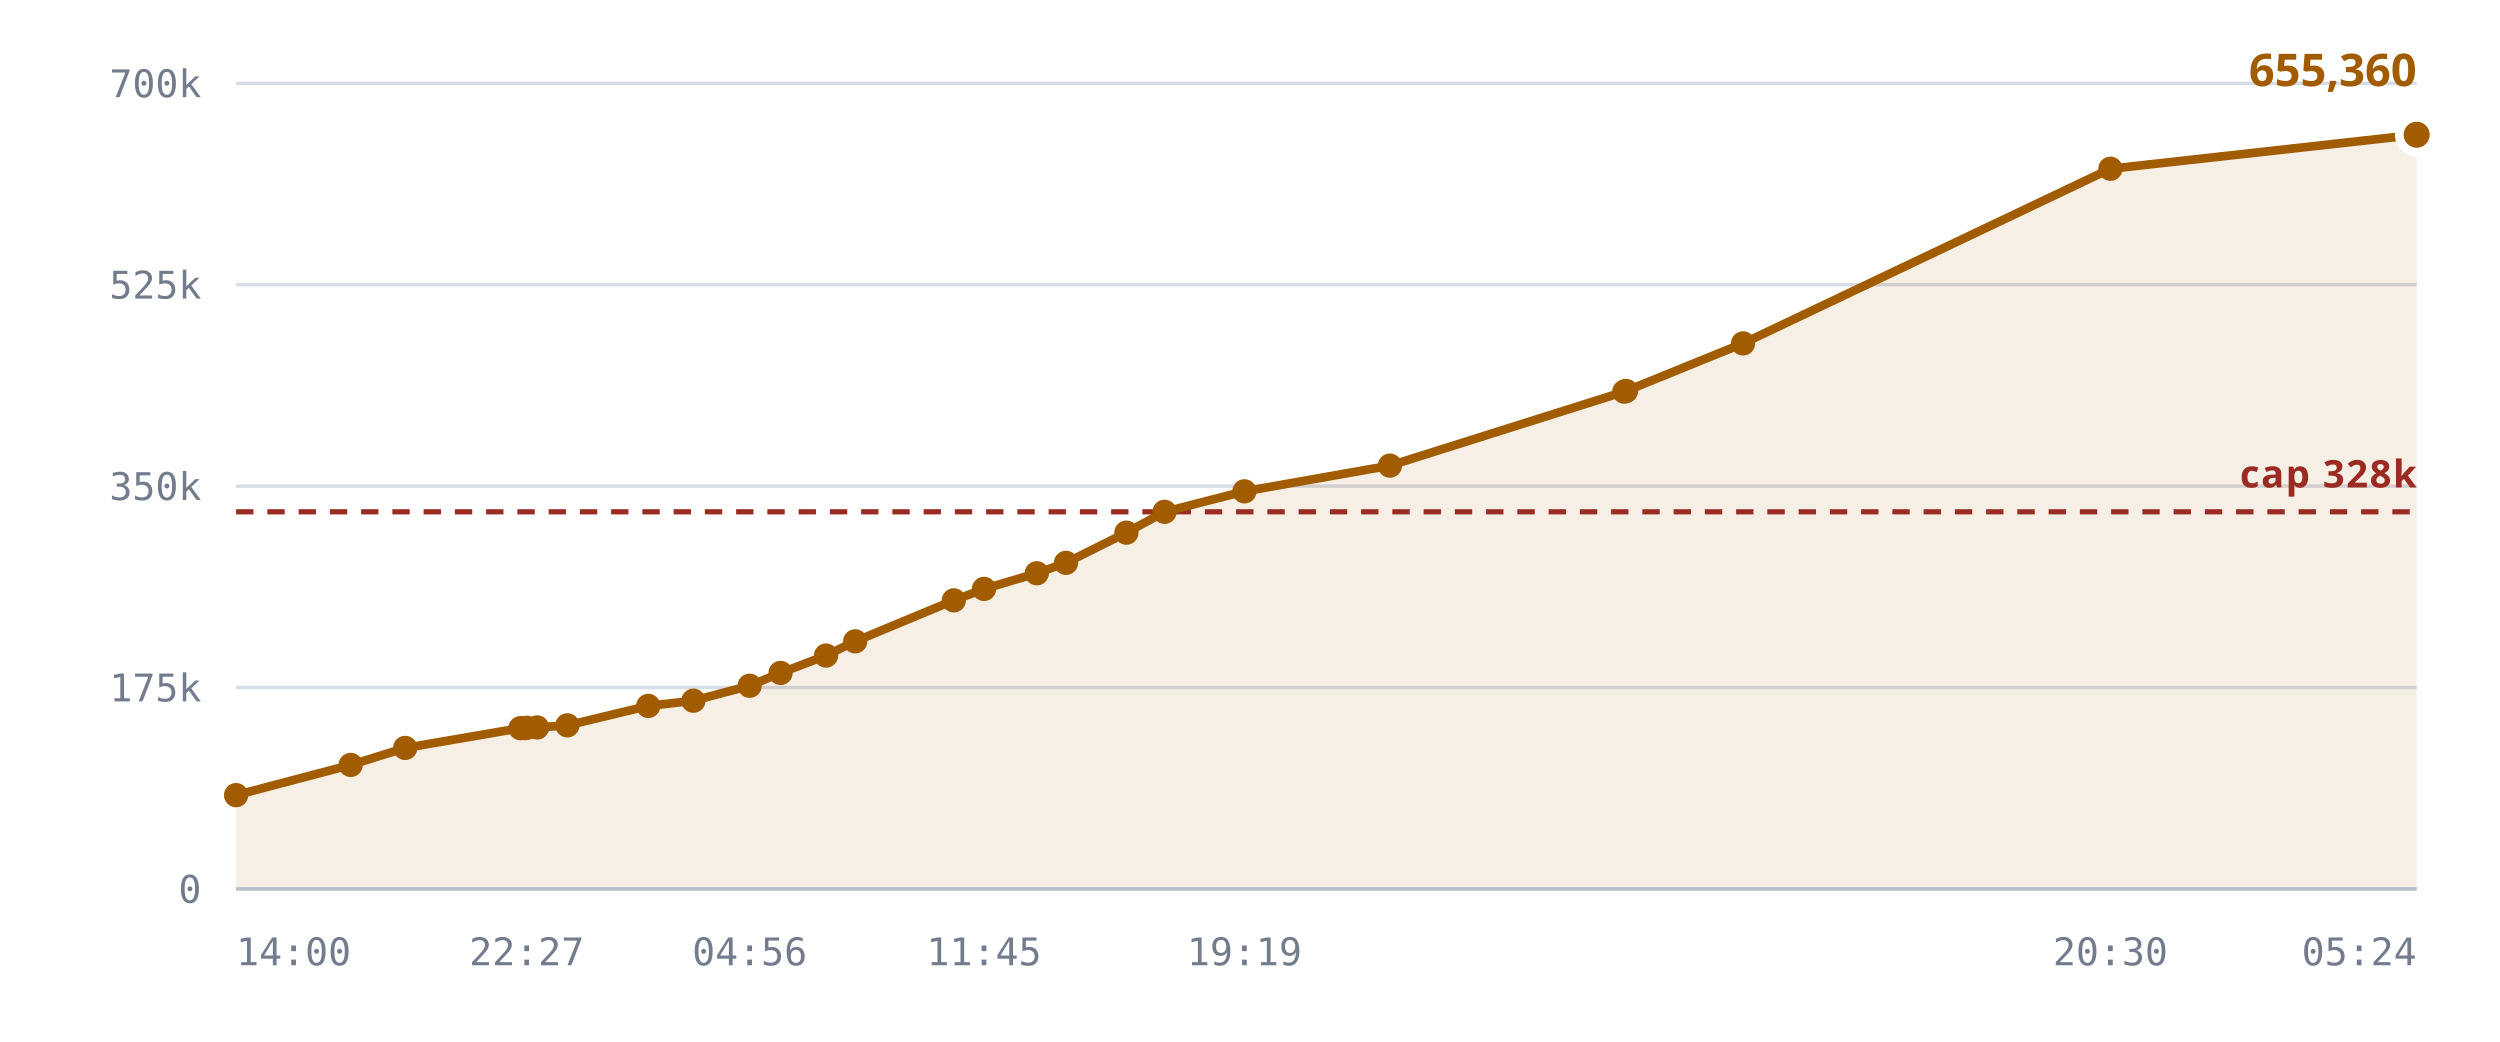
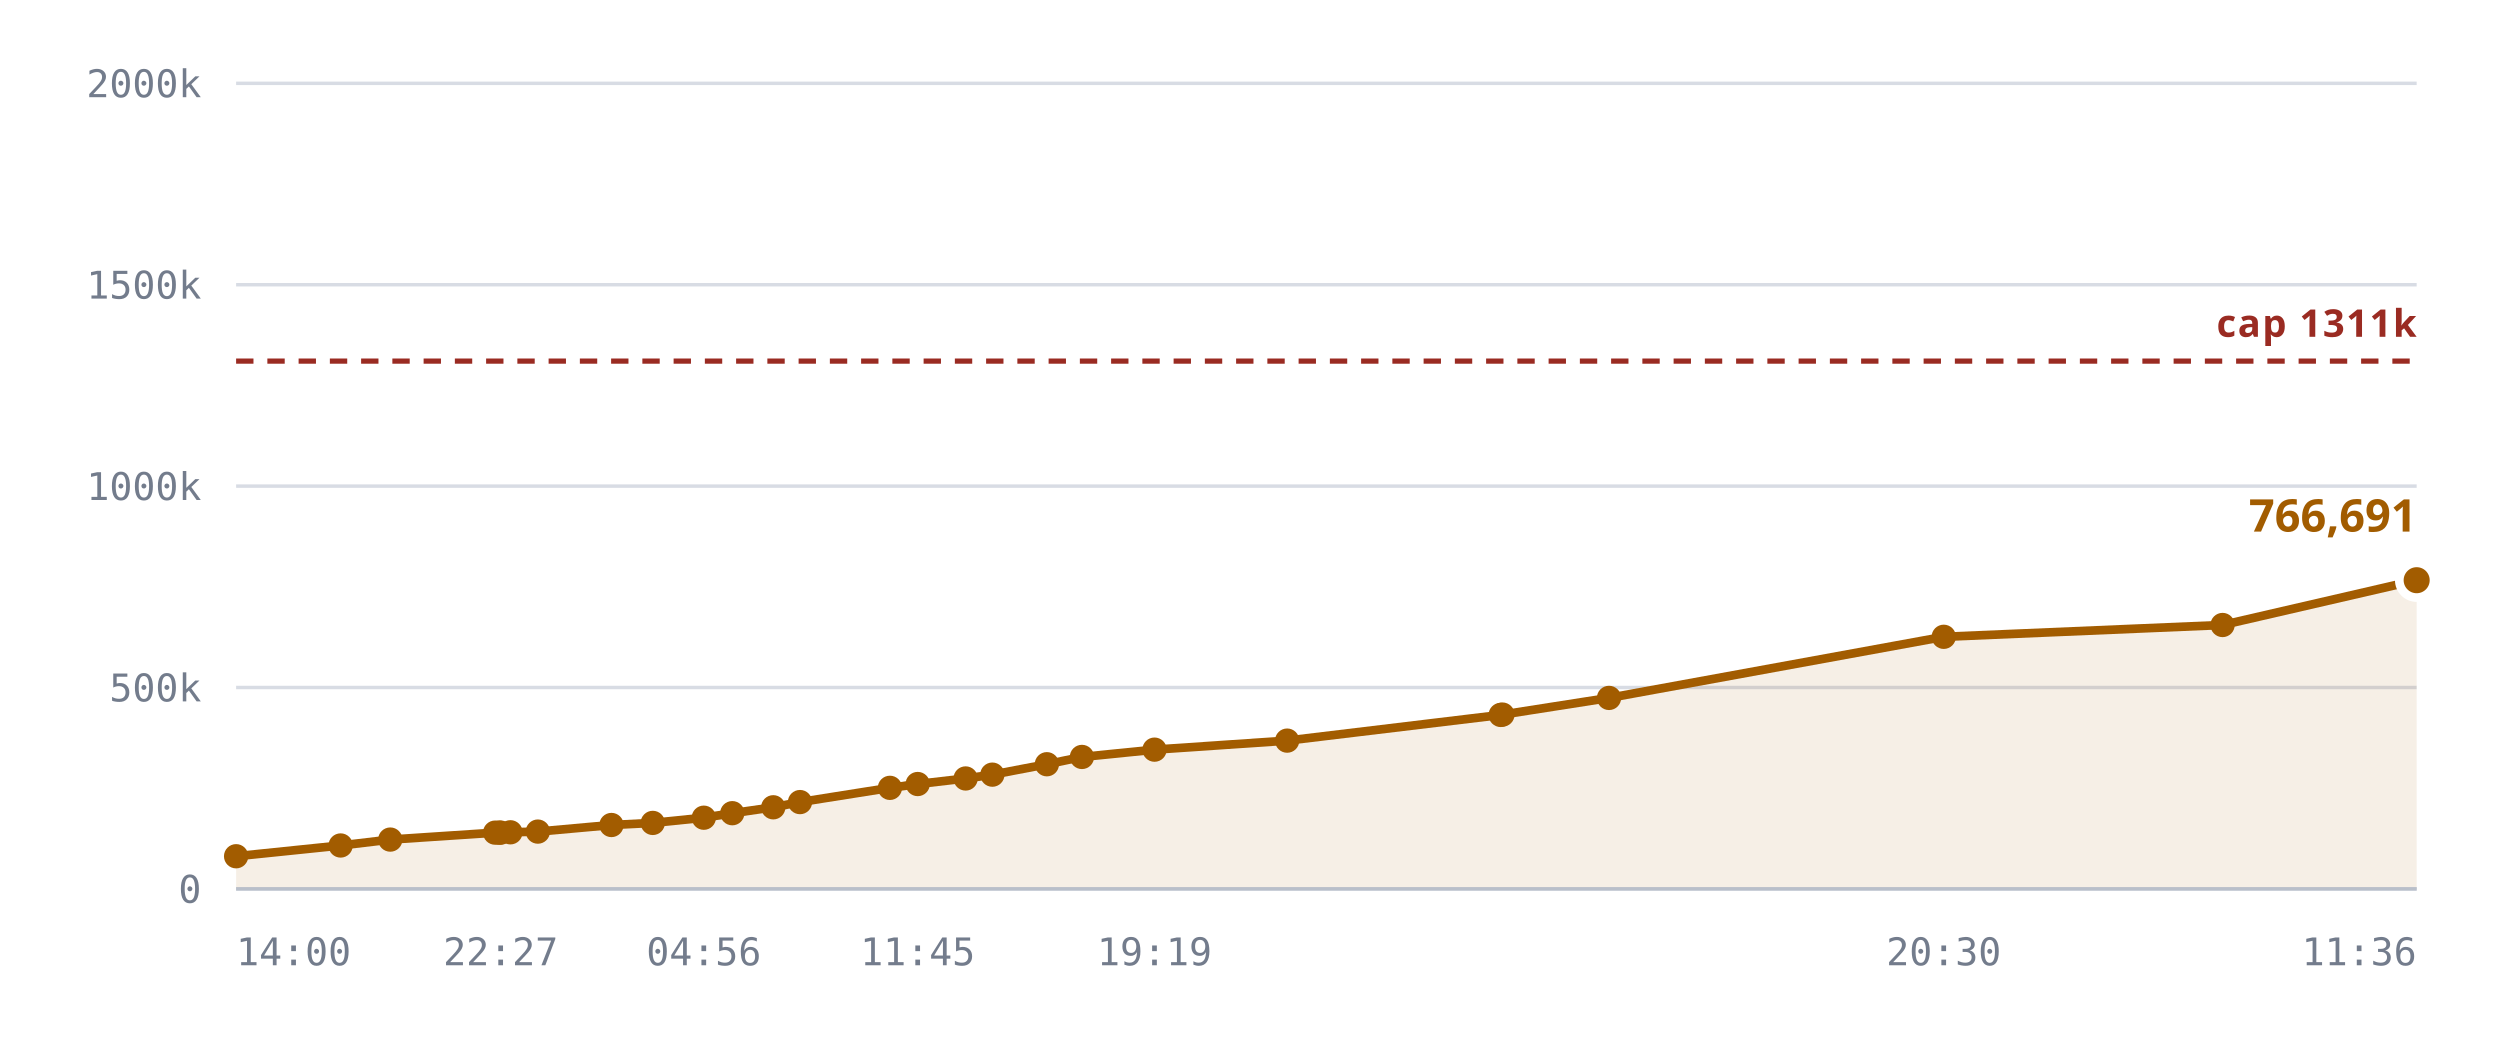
<svg xmlns="http://www.w3.org/2000/svg" viewBox="0 0 720 300" role="img" aria-label="Notes stored against the 327,680 cap">
  <style>
    .grid      { stroke: var(--chart-grid, #d8dce4); stroke-width: 1; }
    .cap       { stroke: var(--chart-cap, #9a2b22); stroke-width: 1.5; stroke-dasharray: 5 4; }
    .cap-label { fill: var(--chart-cap, #9a2b22); font: 600 11px Archivo, system-ui, sans-serif; letter-spacing: .04em; }
    .tick      { fill: var(--chart-muted, #737c8c); font: 500 11px "IBM Plex Mono", ui-monospace, monospace; }
    .tick-y    { text-anchor: end; }
    .tick-x    { text-anchor: middle; }
    .series    { fill: none; stroke: var(--chart-line, #a25c00); stroke-width: 2.5; stroke-linejoin: round; stroke-linecap: round; }
    .fill      { fill: var(--chart-fill, rgba(162,92,0,.10)); stroke: none; }
    .dot       { fill: var(--chart-line, #a25c00); }
    .dot-last  { stroke: var(--chart-bg, #fff); stroke-width: 2.5; }
    .end-label { fill: var(--chart-line, #a25c00); font: 700 13px Archivo, system-ui, sans-serif; }
    .axis      { stroke: var(--chart-axis, #b9bfca); stroke-width: 1; }
  </style>
  <line x1="68" y1="256.0" x2="696" y2="256.0" class="grid" />
  <text x="58" y="260.0" class="tick tick-y">0</text>
  <line x1="68" y1="198.0" x2="696" y2="198.0" class="grid" />
-   <text x="58" y="202.0" class="tick tick-y">175k</text>
+   <text x="58" y="202.0" class="tick tick-y">500k</text>
  <line x1="68" y1="140.0" x2="696" y2="140.0" class="grid" />
-   <text x="58" y="144.0" class="tick tick-y">350k</text>
+   <text x="58" y="144.0" class="tick tick-y">1000k</text>
  <line x1="68" y1="82.0" x2="696" y2="82.0" class="grid" />
-   <text x="58" y="86.0" class="tick tick-y">525k</text>
+   <text x="58" y="86.0" class="tick tick-y">1500k</text>
  <line x1="68" y1="24.0" x2="696" y2="24.0" class="grid" />
-   <text x="58" y="28.0" class="tick tick-y">700k</text>
-   <path d="M68.0,229.0 L101.0,220.3 L116.7,215.4 L149.9,209.7 L151.2,209.7 L151.7,209.6 L154.7,209.5 L163.4,208.9 L186.7,203.3 L199.7,201.8 L215.9,197.5 L224.8,193.8 L237.9,188.8 L246.3,184.7 L274.7,172.9 L283.4,169.6 L298.6,165.1 L307.0,162.1 L324.4,153.4 L335.4,147.4 L358.4,141.5 L400.3,134.1 L467.8,112.8 L468.3,112.6 L502.0,98.9 L607.8,48.6 L696.0,38.8 L696.0,256.0 L68.0,256.0 Z" class="fill" />
-   <line x1="68" y1="147.4" x2="696" y2="147.4" class="cap" />
-   <text x="696" y="140.4" class="cap-label" text-anchor="end">cap 328k</text>
-   <path d="M68.0,229.0 L101.0,220.3 L116.7,215.4 L149.9,209.7 L151.2,209.7 L151.7,209.6 L154.7,209.5 L163.4,208.9 L186.7,203.3 L199.7,201.8 L215.9,197.5 L224.8,193.8 L237.9,188.8 L246.3,184.7 L274.7,172.9 L283.4,169.6 L298.6,165.1 L307.0,162.1 L324.4,153.4 L335.4,147.4 L358.4,141.5 L400.3,134.1 L467.8,112.8 L468.3,112.6 L502.0,98.9 L607.8,48.6 L696.0,38.8" class="series" />
-   <circle cx="68.0" cy="229.0" r="3.5" class="dot" />
-   <circle cx="101.0" cy="220.3" r="3.5" class="dot" />
-   <circle cx="116.7" cy="215.4" r="3.5" class="dot" />
-   <circle cx="149.9" cy="209.7" r="3.5" class="dot" />
-   <circle cx="151.2" cy="209.7" r="3.5" class="dot" />
-   <circle cx="151.7" cy="209.6" r="3.5" class="dot" />
-   <circle cx="154.7" cy="209.5" r="3.5" class="dot" />
-   <circle cx="163.4" cy="208.9" r="3.5" class="dot" />
-   <circle cx="186.7" cy="203.3" r="3.5" class="dot" />
-   <circle cx="199.7" cy="201.8" r="3.5" class="dot" />
-   <circle cx="215.9" cy="197.5" r="3.5" class="dot" />
-   <circle cx="224.8" cy="193.8" r="3.5" class="dot" />
-   <circle cx="237.9" cy="188.8" r="3.5" class="dot" />
-   <circle cx="246.3" cy="184.7" r="3.5" class="dot" />
-   <circle cx="274.7" cy="172.9" r="3.5" class="dot" />
-   <circle cx="283.4" cy="169.6" r="3.5" class="dot" />
-   <circle cx="298.6" cy="165.1" r="3.5" class="dot" />
-   <circle cx="307.0" cy="162.1" r="3.5" class="dot" />
-   <circle cx="324.4" cy="153.4" r="3.5" class="dot" />
-   <circle cx="335.4" cy="147.4" r="3.5" class="dot" />
-   <circle cx="358.4" cy="141.5" r="3.5" class="dot" />
-   <circle cx="400.3" cy="134.1" r="3.5" class="dot" />
-   <circle cx="467.8" cy="112.8" r="3.5" class="dot" />
-   <circle cx="468.3" cy="112.6" r="3.5" class="dot" />
-   <circle cx="502.0" cy="98.9" r="3.5" class="dot" />
-   <circle cx="607.8" cy="48.6" r="3.5" class="dot" />
-   <circle cx="696.0" cy="38.8" r="5" class="dot dot-last" />
-   <text x="696.0" y="24.8" class="end-label" text-anchor="end">655,360</text>
+   <text x="58" y="28.0" class="tick tick-y">2000k</text>
+   <path d="M68.0,246.6 L98.1,243.5 L112.4,241.8 L142.6,239.8 L143.8,239.8 L144.2,239.8 L147.0,239.7 L154.9,239.5 L176.1,237.6 L188.0,237.0 L202.7,235.5 L210.9,234.2 L222.7,232.5 L230.4,231.0 L256.3,226.9 L264.3,225.8 L278.1,224.2 L285.8,223.1 L301.5,220.1 L311.6,218.0 L332.5,215.9 L370.7,213.3 L432.2,205.9 L432.7,205.8 L463.4,201.0 L559.8,183.4 L640.1,180.0 L696.0,167.1 L696.0,256.0 L68.0,256.0 Z" class="fill" />
+   <line x1="68" y1="104.0" x2="696" y2="104.0" class="cap" />
+   <text x="696" y="97.0" class="cap-label" text-anchor="end">cap 1311k</text>
+   <path d="M68.0,246.6 L98.1,243.5 L112.4,241.8 L142.6,239.8 L143.8,239.8 L144.2,239.8 L147.0,239.7 L154.9,239.5 L176.1,237.6 L188.0,237.0 L202.7,235.5 L210.9,234.2 L222.7,232.5 L230.4,231.0 L256.3,226.9 L264.3,225.8 L278.1,224.2 L285.8,223.1 L301.5,220.1 L311.6,218.0 L332.5,215.9 L370.7,213.3 L432.2,205.9 L432.7,205.8 L463.4,201.0 L559.8,183.4 L640.1,180.0 L696.0,167.1" class="series" />
+   <circle cx="68.0" cy="246.6" r="3.5" class="dot" />
+   <circle cx="98.1" cy="243.5" r="3.5" class="dot" />
+   <circle cx="112.4" cy="241.8" r="3.5" class="dot" />
+   <circle cx="142.6" cy="239.8" r="3.5" class="dot" />
+   <circle cx="143.8" cy="239.8" r="3.5" class="dot" />
+   <circle cx="144.2" cy="239.8" r="3.5" class="dot" />
+   <circle cx="147.0" cy="239.7" r="3.5" class="dot" />
+   <circle cx="154.9" cy="239.5" r="3.5" class="dot" />
+   <circle cx="176.1" cy="237.6" r="3.5" class="dot" />
+   <circle cx="188.0" cy="237.0" r="3.5" class="dot" />
+   <circle cx="202.7" cy="235.5" r="3.5" class="dot" />
+   <circle cx="210.9" cy="234.2" r="3.5" class="dot" />
+   <circle cx="222.7" cy="232.5" r="3.5" class="dot" />
+   <circle cx="230.4" cy="231.0" r="3.5" class="dot" />
+   <circle cx="256.3" cy="226.9" r="3.5" class="dot" />
+   <circle cx="264.3" cy="225.8" r="3.5" class="dot" />
+   <circle cx="278.1" cy="224.2" r="3.5" class="dot" />
+   <circle cx="285.8" cy="223.1" r="3.5" class="dot" />
+   <circle cx="301.5" cy="220.1" r="3.5" class="dot" />
+   <circle cx="311.6" cy="218.0" r="3.5" class="dot" />
+   <circle cx="332.5" cy="215.9" r="3.5" class="dot" />
+   <circle cx="370.7" cy="213.3" r="3.5" class="dot" />
+   <circle cx="432.2" cy="205.9" r="3.5" class="dot" />
+   <circle cx="432.7" cy="205.8" r="3.5" class="dot" />
+   <circle cx="463.4" cy="201.0" r="3.5" class="dot" />
+   <circle cx="559.8" cy="183.4" r="3.5" class="dot" />
+   <circle cx="640.1" cy="180.0" r="3.5" class="dot" />
+   <circle cx="696.0" cy="167.1" r="5" class="dot dot-last" />
+   <text x="696.0" y="153.1" class="end-label" text-anchor="end">766,691</text>
  <line x1="68" y1="256" x2="696" y2="256" class="axis" />
  <text x="68.0" y="278" class="tick" text-anchor="start">14:00</text>
-   <text x="151.7" y="278" class="tick" text-anchor="middle">22:27</text>
-   <text x="215.9" y="278" class="tick" text-anchor="middle">04:56</text>
-   <text x="283.4" y="278" class="tick" text-anchor="middle">11:45</text>
-   <text x="358.4" y="278" class="tick" text-anchor="middle">19:19</text>
-   <text x="607.8" y="278" class="tick" text-anchor="middle">20:30</text>
-   <text x="696.0" y="278" class="tick" text-anchor="end">05:24</text>
+   <text x="144.2" y="278" class="tick" text-anchor="middle">22:27</text>
+   <text x="202.7" y="278" class="tick" text-anchor="middle">04:56</text>
+   <text x="264.3" y="278" class="tick" text-anchor="middle">11:45</text>
+   <text x="332.5" y="278" class="tick" text-anchor="middle">19:19</text>
+   <text x="559.8" y="278" class="tick" text-anchor="middle">20:30</text>
+   <text x="696.0" y="278" class="tick" text-anchor="end">11:36</text>
</svg>
